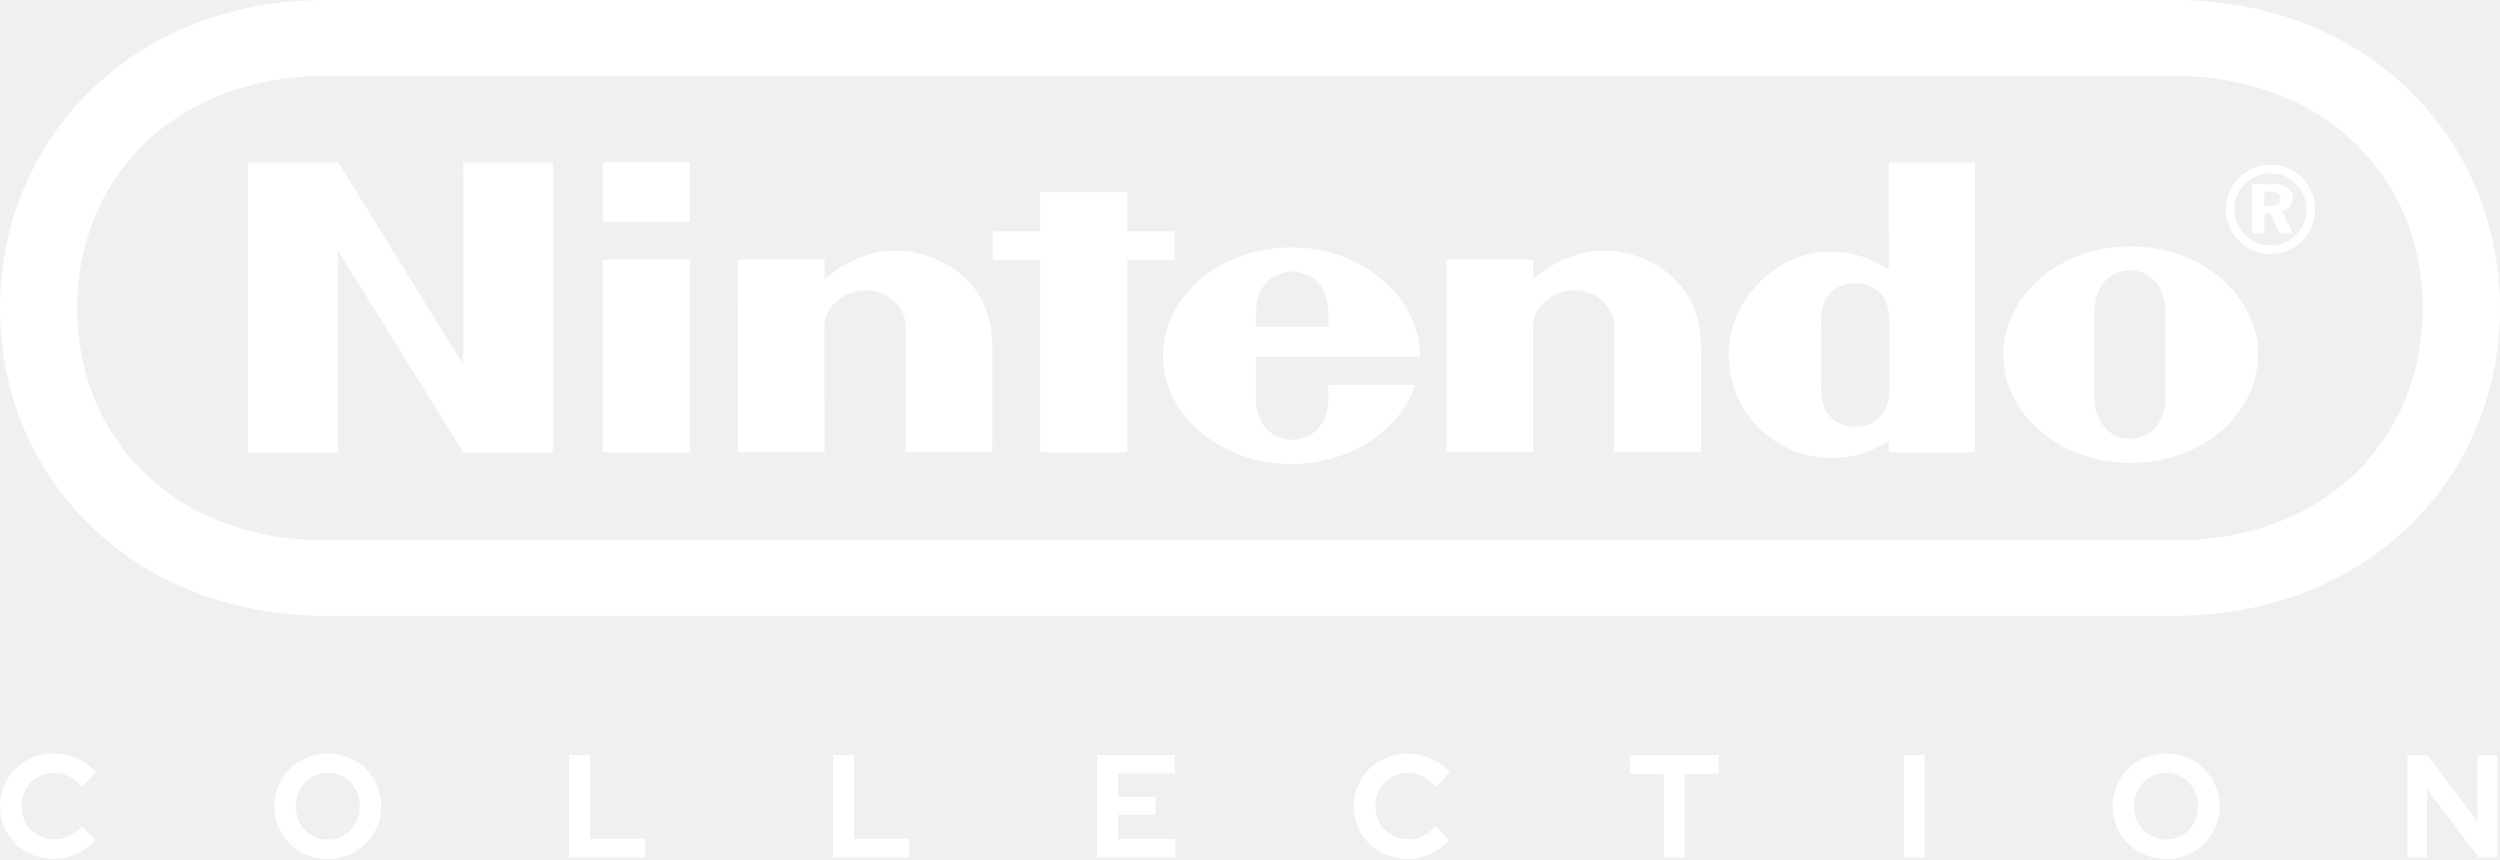
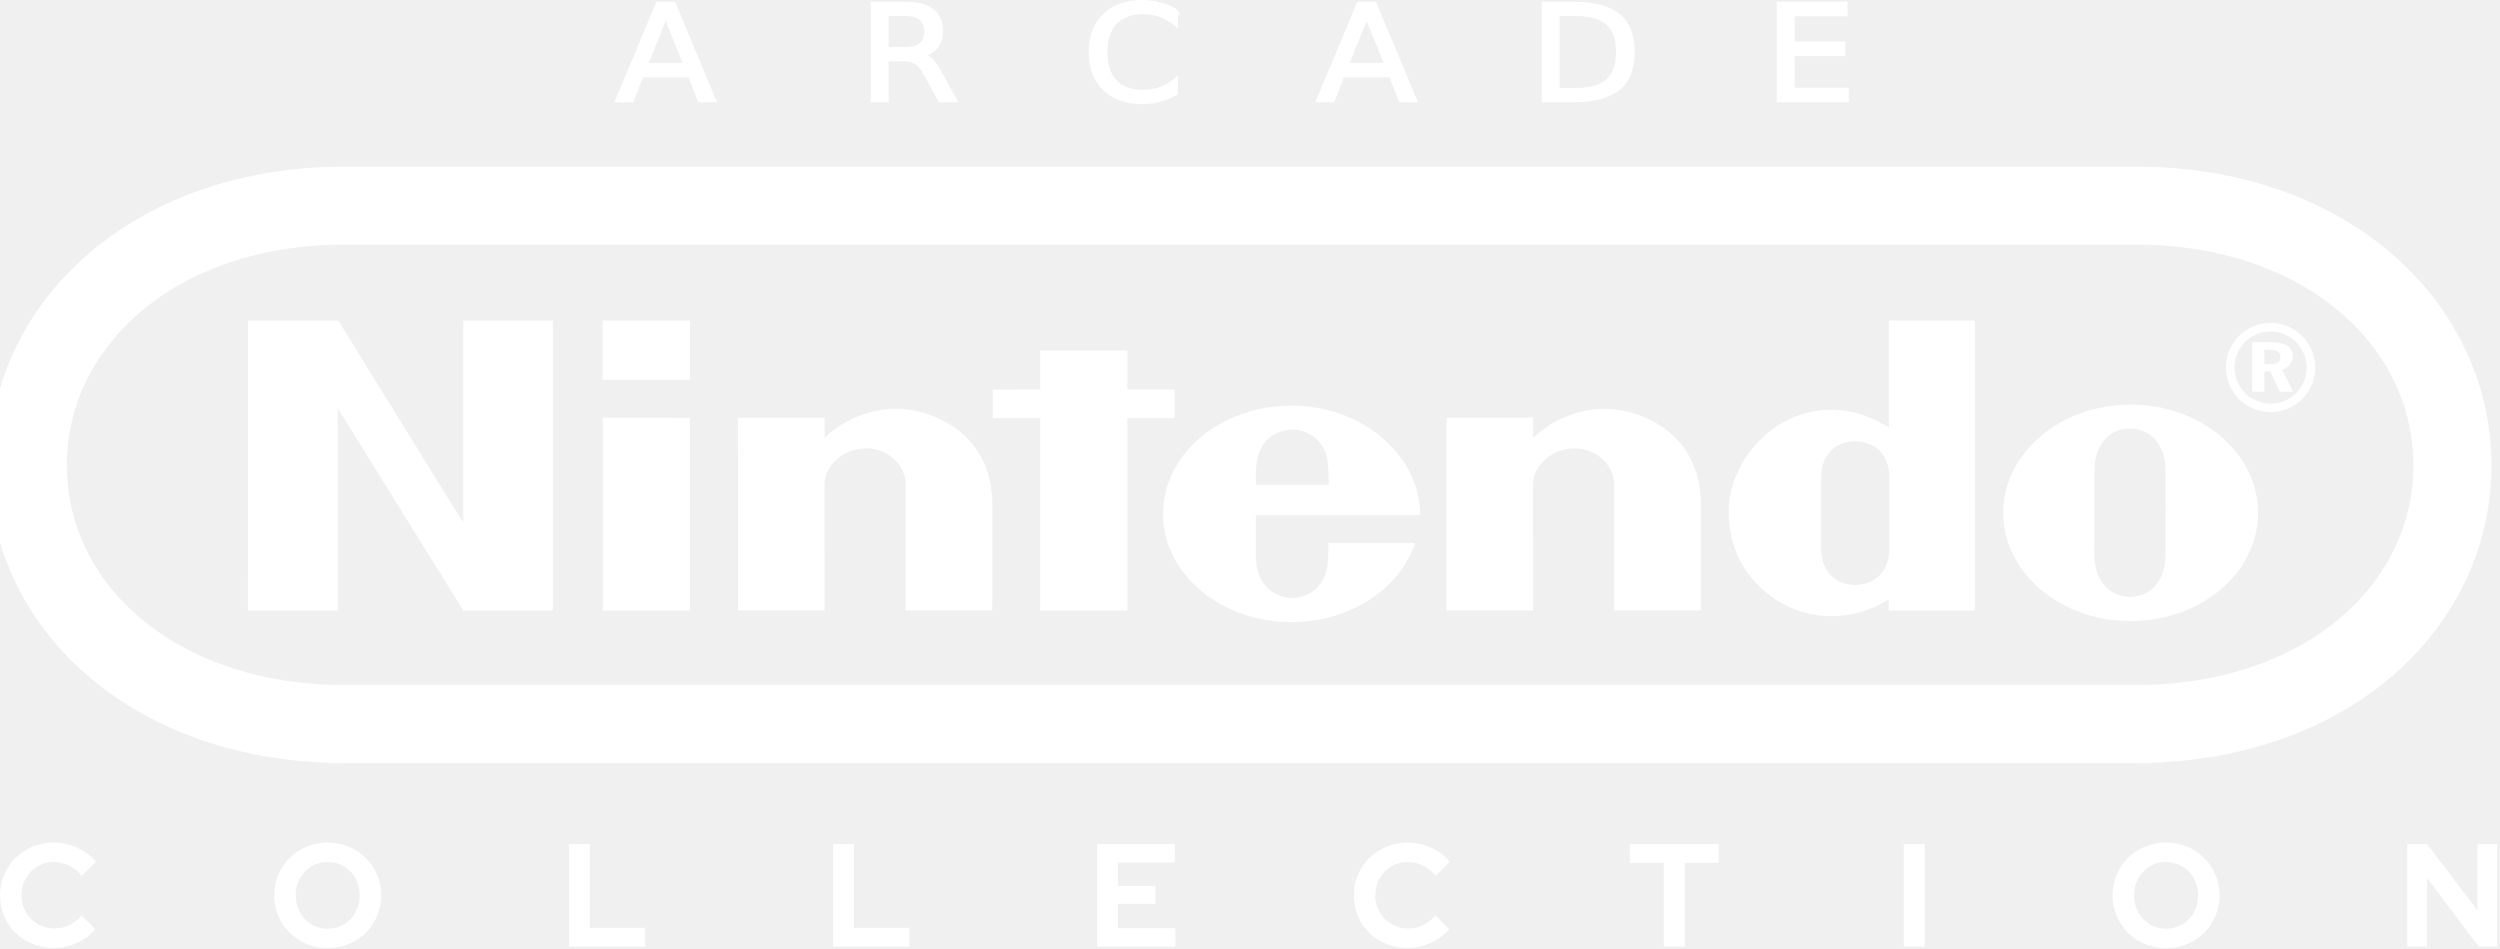
- <svg xmlns="http://www.w3.org/2000/svg" width="450.628" height="154.844" viewBox="0 0 450.628 154.844" version="1.1" id="svg158" style="fill:none">
-   <defs id="defs162" />
-   <path d="m 9.712,154.814 c 1.435,-0.001 2.852,-0.317 4.153,-0.922 1.279,-0.565 2.414,-1.413 3.32,-2.477 v 0 l -2.474,-2.478 c -0.607,0.73 -1.361,1.325 -2.213,1.746 -0.836,0.405 -1.753,0.612 -2.682,0.605 -0.784,0.009 -1.561,-0.139 -2.287,-0.432 -0.726,-0.295 -1.387,-0.729 -1.944,-1.281 -0.536,-0.54 -0.96,-1.18 -1.247,-1.885 -0.307,-0.748 -0.462,-1.55 -0.455,-2.358 -0.008,-0.817 0.142,-1.627 0.443,-2.387 0.281,-0.706 0.697,-1.351 1.224,-1.898 0.529,-0.542 1.162,-0.972 1.862,-1.265 0.729,-0.309 1.513,-0.467 2.304,-0.462 0.955,-0.002 1.897,0.215 2.752,0.64 0.884,0.444 1.658,1.08 2.265,1.859 v 0 l 2.552,-2.558 c -0.897,-1.089 -2.039,-1.952 -3.333,-2.517 -1.329,-0.615 -2.776,-0.935 -4.241,-0.937 -1.308,-0.009 -2.605,0.243 -3.815,0.739 -1.147,0.464 -2.194,1.145 -3.085,2.004 -0.879,0.859 -1.579,1.885 -2.057,3.018 C 0.259,142.756 0.002,144.03 1.3003316e-5,145.316 -0.002,146.604 0.25,147.879 0.742,149.067 c 0.473,1.129 1.168,2.152 2.044,3.007 0.891,0.858 1.939,1.539 3.086,2.003 1.219,0.498 2.524,0.748 3.84,0.737 z m 49.346,0.029 c 1.304,0.009 2.596,-0.241 3.802,-0.739 1.142,-0.463 2.18,-1.148 3.057,-2.014 0.876,-0.867 1.572,-1.898 2.048,-3.034 0.498,-1.18 0.755,-2.449 0.755,-3.73 0,-1.281 -0.257,-2.55 -0.755,-3.73 -0.476,-1.138 -1.172,-2.169 -2.048,-3.034 -0.876,-0.867 -1.915,-1.551 -3.057,-2.014 -2.43,-0.984 -5.148,-0.984 -7.578,0 -1.142,0.463 -2.181,1.148 -3.057,2.014 -0.876,0.865 -1.572,1.897 -2.048,3.034 -0.498,1.18 -0.754,2.449 -0.754,3.73 0,1.281 0.257,2.55 0.754,3.73 0.476,1.136 1.172,2.168 2.048,3.034 0.876,0.867 1.915,1.551 3.057,2.014 1.198,0.495 2.482,0.745 3.778,0.738 z m 0,-3.507 c -0.765,0.007 -1.523,-0.142 -2.229,-0.439 -0.705,-0.297 -1.342,-0.735 -1.872,-1.288 -0.523,-0.552 -0.934,-1.202 -1.211,-1.91 -0.591,-1.533 -0.591,-3.229 0,-4.76 0.279,-0.703 0.69,-1.348 1.211,-1.898 0.53,-0.551 1.167,-0.989 1.872,-1.286 0.705,-0.297 1.464,-0.447 2.229,-0.441 0.787,-0.005 1.568,0.152 2.292,0.462 0.691,0.293 1.316,0.724 1.835,1.265 0.521,0.55 0.932,1.195 1.211,1.898 0.59,1.531 0.59,3.227 0,4.76 -0.277,0.708 -0.688,1.358 -1.211,1.91 -0.52,0.542 -1.144,0.973 -1.835,1.266 -0.724,0.309 -1.503,0.465 -2.29,0.459 z m 57.236,3.218 v -3.375 h -9.975 V 136.097 h -3.773 v 18.453 z m 47.603,0 v -3.375 h -9.974 V 136.097 h -3.776 v 18.453 z m 47.966,0 v -3.322 h -10.337 v -4.378 h 6.746 v -3.218 h -6.746 v -4.214 h 10.234 v -3.322 h -14.013 v 18.453 z m 41.874,0.262 c 1.435,-0.001 2.852,-0.317 4.153,-0.922 1.279,-0.566 2.414,-1.413 3.32,-2.477 v 0 l -2.475,-2.477 c -0.607,0.73 -1.362,1.325 -2.214,1.746 -0.836,0.405 -1.753,0.612 -2.681,0.605 -0.784,0.009 -1.561,-0.139 -2.287,-0.432 -0.727,-0.295 -1.388,-0.73 -1.944,-1.281 -0.537,-0.539 -0.961,-1.18 -1.248,-1.885 -0.307,-0.748 -0.462,-1.55 -0.456,-2.358 -0.009,-0.817 0.142,-1.628 0.443,-2.387 0.28,-0.706 0.696,-1.351 1.223,-1.898 0.53,-0.542 1.162,-0.973 1.862,-1.265 0.728,-0.309 1.513,-0.467 2.304,-0.462 0.958,-0.002 1.904,0.218 2.761,0.645 0.884,0.444 1.658,1.08 2.266,1.859 v 0 l 2.553,-2.558 c -0.898,-1.089 -2.04,-1.952 -3.333,-2.517 -1.33,-0.614 -2.776,-0.933 -4.24,-0.937 -1.307,-0.009 -2.605,0.243 -3.815,0.739 -1.146,0.464 -2.194,1.144 -3.085,2.003 -0.88,0.859 -1.58,1.885 -2.059,3.018 -0.496,1.188 -0.753,2.462 -0.755,3.749 -0.001,1.288 0.25,2.563 0.743,3.751 0.473,1.129 1.167,2.152 2.043,3.007 0.893,0.858 1.94,1.539 3.086,2.003 1.217,0.495 2.521,0.743 3.834,0.73 z m 49.947,-0.262 v -15.082 h 6.118 v -3.375 h -16.041 v 3.375 h 6.145 v 15.08 z m 43.252,0 v -18.453 h -3.775 v 18.453 z m 43.489,0.291 c 1.304,0.009 2.596,-0.241 3.802,-0.739 1.141,-0.463 2.18,-1.148 3.057,-2.014 0.875,-0.867 1.572,-1.898 2.048,-3.034 0.498,-1.18 0.754,-2.449 0.754,-3.73 0,-1.281 -0.256,-2.55 -0.754,-3.73 -0.475,-1.138 -1.172,-2.169 -2.048,-3.034 -0.876,-0.867 -1.915,-1.551 -3.057,-2.014 -2.43,-0.984 -5.148,-0.984 -7.578,0 -1.141,0.463 -2.179,1.148 -3.055,2.014 -0.875,0.867 -1.571,1.898 -2.048,3.034 -0.499,1.18 -0.755,2.449 -0.755,3.73 0,1.281 0.256,2.55 0.755,3.73 0.477,1.136 1.172,2.168 2.048,3.034 0.876,0.865 1.914,1.551 3.055,2.014 1.197,0.494 2.481,0.744 3.776,0.737 z m 0,-3.507 c -0.784,0.007 -1.56,-0.15 -2.278,-0.461 -0.687,-0.296 -1.307,-0.725 -1.824,-1.266 -0.524,-0.552 -0.935,-1.201 -1.212,-1.91 -0.589,-1.533 -0.589,-3.229 0,-4.76 0.28,-0.704 0.691,-1.348 1.212,-1.898 0.516,-0.54 1.136,-0.971 1.824,-1.265 0.718,-0.311 1.494,-0.468 2.278,-0.462 0.787,-0.005 1.567,0.152 2.29,0.462 0.692,0.293 1.316,0.724 1.836,1.265 0.521,0.55 0.932,1.195 1.211,1.898 0.592,1.531 0.592,3.229 0,4.76 -0.276,0.708 -0.687,1.358 -1.211,1.91 -0.52,0.542 -1.144,0.973 -1.836,1.266 -0.724,0.309 -1.504,0.465 -2.29,0.458 z m 47.055,3.218 v -12.344 l 9.296,12.344 h 3.333 v -18.453 h -3.541 v 11.942 l -9.062,-11.942 h -3.595 v 18.453 z" id="path132" style="fill:#ffffff;stroke-width:1.238" />
-   <path d="m 0,55.606 c 0,30.358 23.608,55.396 58.939,55.408 H 391.688 c 35.331,-0.012 58.939,-25.05 58.939,-55.408 0,-30.358 -23.662,-55.684 -58.885,-55.606 H 58.885 C 23.662,-0.078 0,25.248 0,55.606 Z m 13.907,-0.072 c 0,-23.129 17.169,-41.824 45.139,-41.878 l 332.54,0.006 c 27.971,0.054 45.14,18.749 45.14,41.872 0,23.123 -17.067,41.968 -45.146,41.872 H 59.047 C 30.969,97.508 13.907,78.657 13.907,55.534 Z" id="path134" style="clip-rule:evenodd;fill:#ffffff;fill-rule:evenodd;stroke-width:1.238" />
-   <path d="m 401.227,37.737 c 0,-4.44 3.603,-8.043 8.043,-8.043 4.441,0 8.043,3.603 8.043,8.043 0,4.44 -3.603,8.043 -8.043,8.043 -4.441,0 -8.043,-3.603 -8.043,-8.043 z m 8.043,6.511 c 3.59,0 6.504,-2.914 6.504,-6.505 0,-3.597 -2.914,-6.505 -6.504,-6.505 -3.591,0 -6.506,2.914 -6.506,6.505 0,3.591 2.914,6.505 6.506,6.505 z" id="path136" style="clip-rule:evenodd;fill:#ffffff;fill-rule:evenodd;stroke-width:1.238" />
-   <path d="m 413.274,35.744 c 0,-1.705 -1.263,-2.567 -3.806,-2.567 h -3.495 v 8.911 h 2.171 V 38.437 h 1.06 l 1.706,3.65 h 2.412 l -1.993,-3.98 c 1.214,-0.305 1.945,-1.191 1.945,-2.364 z m -4.069,1.388 h -1.058 v -2.591 h 0.951 c 1.305,0 1.945,0.401 1.945,1.329 0,0.886 -0.598,1.263 -1.837,1.263 z" id="path138" style="clip-rule:evenodd;fill:#ffffff;fill-rule:evenodd;stroke-width:1.238" />
-   <path d="m 239.437,71.494 c 0,-1.951 -0.012,-2.106 -0.012,-2.106 l 15.656,-0.012 c -2.735,8.205 -11.693,14.255 -22.297,14.255 -12.782,0 -23.142,-8.731 -23.142,-19.509 0,-10.778 10.359,-19.515 23.142,-19.515 12.782,0 23.189,8.929 23.189,19.706 0,0.018 -29.604,0.006 -29.604,0.006 0,0 -0.012,5.272 -0.012,7.175 0,6.355 4.255,7.768 6.577,7.768 2.321,0 6.504,-1.412 6.504,-7.768 z m -12.028,-19.401 c -1,1.735 -1.066,3.77 -1.041,6.816 l 13.11,0.006 c 0.025,-3.046 -0.017,-5.081 -1.016,-6.822 -1.227,-2.141 -3.481,-3.159 -5.526,-3.172 0,0 0.001,0 0.002,0 h -0.006 c 10e-4,0 0.002,0 0.004,0 -2.046,0.013 -4.301,1.03 -5.526,3.172 z" id="path140" style="clip-rule:evenodd;fill:#ffffff;fill-rule:evenodd;stroke-width:1.238" />
-   <path d="m 288.872,45.187 c 5.877,-0.167 17.797,3.68 17.714,17.438 -0.012,2.442 -0.006,18.91 -0.006,18.91 h -15.614 c 0,0 0,-20.652 0,-22.824 0,-3.028 -2.897,-6.397 -7.182,-6.397 -4.278,0 -7.461,3.369 -7.461,6.397 0,1.484 0.017,22.824 0.017,22.824 h -15.601 l 0.012,-34.751 15.595,-0.012 c 0,0 -0.019,2.795 0,3.656 3.005,-2.867 7.336,-5.093 12.525,-5.242 z" id="path142" style="fill:#ffffff;stroke-width:1.238" />
-   <path d="m 161.156,45.187 c 5.877,-0.167 17.797,3.68 17.713,17.438 -0.012,2.442 -0.006,18.91 -0.006,18.91 h -15.612 c 0,0 0,-20.652 0,-22.824 0,-3.028 -2.897,-6.397 -7.182,-6.397 -4.278,0 -7.463,3.369 -7.463,6.397 0,1.484 0.019,22.824 0.019,22.824 h -15.601 l -0.006,-34.751 15.612,-0.012 c 0,0 -0.017,2.795 0,3.656 3.005,-2.867 7.331,-5.093 12.526,-5.242 z" id="path144" style="fill:#ffffff;stroke-width:1.238" />
-   <path d="M 355.969,29.287 H 340.458 v 0 c 0,0 0,11.185 0.011,19.227 -2.513,-1.412 -5.164,-2.771 -8.892,-3.1 -11.328,-0.993 -19.981,9.024 -19.981,18.198 0,12.094 9.329,16.57 10.747,17.229 5.285,2.466 12.07,2.472 18.085,-1.305 0,0.323 0.006,2.011 0.006,2.011 h 15.536 z m -15.398,28.497 v 6.212 0 c 0,0 0.006,3.932 0.006,6.164 0,5.368 -3.716,6.774 -6.164,6.774 -2.495,0 -6.158,-1.406 -6.158,-6.774 0,-1.849 0.006,-6.182 0.006,-6.182 0,0 -0.006,-4.41 -0.006,-6.194 0,-5.374 3.663,-6.744 6.164,-6.744 2.441,0 6.152,1.37 6.152,6.744 z" id="path146" style="clip-rule:evenodd;fill:#ffffff;fill-rule:evenodd;stroke-width:1.238" />
-   <path d="m 361.085,63.936 c 0,-10.778 10.28,-19.515 22.967,-19.515 12.687,0 22.968,8.737 22.968,19.515 0,10.778 -10.281,19.515 -22.968,19.515 -12.681,0 -22.967,-8.737 -22.967,-19.515 z m 29.275,7.319 c 0,-2.106 0.006,-7.361 0.006,-7.361 l 0.006,0.018 c -0.015,-1.134 -0.014,-3.92 -0.012,-6.055 0,-0.491 0,-0.948 0,-1.341 0,-5.517 -3.286,-7.786 -6.421,-7.786 -3.13,0 -6.42,2.268 -6.42,7.786 0,2.106 -0.012,7.247 -0.012,7.247 0,0 -0.006,5.386 -0.006,7.492 0,5.541 3.286,7.827 6.439,7.827 3.148,0 6.421,-2.286 6.421,-7.827 z" id="path148" style="clip-rule:evenodd;fill:#ffffff;fill-rule:evenodd;stroke-width:1.238" />
-   <path d="M 108.614,39.957 V 29.275 h 15.75 v 10.682 z" id="path150" style="fill:#ffffff;stroke-width:1.238" />
-   <path d="M 108.65,81.548 V 46.791 l 15.714,0.006 v 34.751 z" id="path152" style="fill:#ffffff;stroke-width:1.238" />
-   <path d="m 187.493,81.548 0.006,-34.685 h -8.546 v -5.158 l 8.552,-0.006 -0.012,-7.037 h 15.727 v 7.032 h 8.509 v 5.17 h -8.509 l 0.011,34.685 z" id="path154" style="fill:#ffffff;stroke-width:1.238" />
-   <path d="m 44.696,81.548 0.006,-52.261 h 16.283 l 22.525,36.444 -0.012,-36.444 h 16.158 V 81.548 H 83.522 L 60.878,45.104 v 36.444 z" id="path156" style="fill:#ffffff;stroke-width:1.238" />
+ <svg xmlns="http://www.w3.org/2000/svg" width="434.424" height="164.758" viewBox="0 0 434.424 164.758" version="1.1" id="svg217" style="fill:none">
+   <defs id="defs221" />
+   <path d="m 9.363,164.729 c 1.383,-0.001 2.75,-0.306 4.004,-0.889 1.233,-0.544 2.328,-1.361 3.201,-2.388 v 0 l -2.385,-2.389 c -0.585,0.704 -1.312,1.277 -2.134,1.683 -0.806,0.39 -1.69,0.59 -2.585,0.584 -0.755,0.008 -1.505,-0.134 -2.205,-0.417 -0.7,-0.284 -1.337,-0.703 -1.874,-1.235 -0.517,-0.519 -0.926,-1.137 -1.202,-1.816 -0.296,-0.722 -0.445,-1.495 -0.439,-2.275 -0.008,-0.788 0.137,-1.568 0.427,-2.301 0.271,-0.68 0.672,-1.302 1.18,-1.83 0.51,-0.523 1.121,-0.937 1.795,-1.22 0.702,-0.298 1.458,-0.449 2.221,-0.444 0.92,-0.004 1.829,0.206 2.653,0.616 0.852,0.428 1.598,1.041 2.184,1.793 v 0 l 2.461,-2.466 c -0.865,-1.05 -1.966,-1.882 -3.213,-2.426 -1.282,-0.593 -2.676,-0.901 -4.088,-0.903 -1.261,-0.008 -2.511,0.234 -3.678,0.713 -1.106,0.448 -2.115,1.104 -2.974,1.932 -0.848,0.829 -1.522,1.818 -1.983,2.91 -0.478,1.146 -0.726,2.374 -0.728,3.614 -0.002,1.241 0.241,2.47 0.716,3.616 0.456,1.088 1.126,2.074 1.97,2.899 0.859,0.827 1.869,1.483 2.975,1.931 1.175,0.48 2.433,0.722 3.702,0.71 z m 47.572,0.028 c 1.257,0.008 2.503,-0.233 3.665,-0.713 1.101,-0.446 2.102,-1.106 2.947,-1.942 0.845,-0.835 1.516,-1.83 1.974,-2.925 0.48,-1.137 0.728,-2.361 0.728,-3.596 0,-1.235 -0.248,-2.459 -0.728,-3.596 -0.459,-1.097 -1.13,-2.091 -1.974,-2.925 -0.845,-0.835 -1.846,-1.495 -2.947,-1.942 -2.343,-0.949 -4.963,-0.949 -7.306,0 -1.101,0.446 -2.102,1.106 -2.947,1.942 -0.845,0.834 -1.515,1.828 -1.974,2.925 -0.48,1.137 -0.727,2.361 -0.727,3.596 0,1.235 0.247,2.459 0.727,3.596 0.459,1.096 1.13,2.09 1.974,2.925 0.845,0.835 1.846,1.495 2.947,1.942 1.155,0.477 2.393,0.718 3.642,0.711 z m 0,-3.381 c -0.738,0.007 -1.469,-0.137 -2.148,-0.424 -0.68,-0.286 -1.294,-0.709 -1.805,-1.24 -0.504,-0.533 -0.9,-1.16 -1.167,-1.843 -0.569,-1.476 -0.569,-3.113 0,-4.589 0.269,-0.678 0.665,-1.3 1.167,-1.83 0.511,-0.531 1.125,-0.954 1.805,-1.24 0.68,-0.286 1.411,-0.431 2.148,-0.424 0.759,-0.006 1.511,0.146 2.209,0.444 0.666,0.283 1.268,0.698 1.769,1.22 0.502,0.53 0.898,1.152 1.167,1.83 0.569,1.476 0.569,3.113 0,4.589 -0.267,0.683 -0.663,1.309 -1.167,1.843 -0.501,0.522 -1.103,0.937 -1.769,1.22 -0.698,0.298 -1.449,0.449 -2.208,0.443 z m 55.178,3.102 v -3.252 h -9.616 v -14.54 h -3.637 v 17.79 z m 45.891,0 v -3.252 h -9.616 v -14.54 h -3.64 v 17.79 z m 46.241,0 v -3.202 h -9.966 v -4.22 h 6.503 v -3.102 h -6.503 v -4.063 h 9.866 v -3.202 h -13.509 v 17.79 z m 40.368,0.253 c 1.383,-0.001 2.75,-0.306 4.004,-0.889 1.233,-0.544 2.327,-1.362 3.201,-2.388 v 0 l -2.386,-2.388 c -0.585,0.704 -1.313,1.277 -2.134,1.683 -0.806,0.39 -1.69,0.59 -2.585,0.584 -0.755,0.008 -1.505,-0.134 -2.204,-0.417 -0.701,-0.284 -1.338,-0.703 -1.874,-1.235 -0.518,-0.519 -0.926,-1.137 -1.203,-1.816 -0.296,-0.722 -0.445,-1.495 -0.439,-2.275 -0.008,-0.788 0.137,-1.568 0.427,-2.301 0.27,-0.68 0.671,-1.302 1.179,-1.83 0.511,-0.523 1.121,-0.938 1.795,-1.22 0.702,-0.298 1.458,-0.45 2.221,-0.444 0.924,-0.004 1.836,0.209 2.661,0.621 0.852,0.428 1.598,1.041 2.184,1.793 v 0 l 2.461,-2.466 c -0.865,-1.05 -1.967,-1.882 -3.213,-2.426 -1.282,-0.592 -2.676,-0.9 -4.088,-0.903 -1.26,-0.008 -2.511,0.234 -3.678,0.713 -1.105,0.448 -2.115,1.103 -2.974,1.931 -0.849,0.828 -1.523,1.818 -1.985,2.91 -0.479,1.146 -0.726,2.374 -0.728,3.614 -0.001,1.241 0.241,2.47 0.716,3.617 0.456,1.087 1.125,2.073 1.969,2.898 0.86,0.827 1.87,1.483 2.975,1.931 1.173,0.477 2.43,0.716 3.696,0.704 z m 48.151,-0.253 v -14.54 h 5.898 v -3.253 h -15.464 v 3.253 h 5.924 v 14.538 z m 41.696,0 v -17.79 h -3.639 v 17.79 z m 41.925,0.28 c 1.257,0.008 2.503,-0.233 3.665,-0.713 1.1,-0.446 2.102,-1.106 2.947,-1.942 0.844,-0.835 1.516,-1.83 1.974,-2.925 0.48,-1.137 0.727,-2.361 0.727,-3.596 0,-1.235 -0.247,-2.459 -0.727,-3.596 -0.458,-1.097 -1.13,-2.091 -1.974,-2.925 -0.845,-0.835 -1.846,-1.495 -2.947,-1.942 -2.343,-0.949 -4.962,-0.949 -7.305,0 -1.1,0.446 -2.101,1.106 -2.945,1.942 -0.844,0.835 -1.515,1.83 -1.974,2.925 -0.481,1.137 -0.728,2.361 -0.728,3.596 0,1.235 0.247,2.459 0.728,3.596 0.459,1.096 1.13,2.09 1.974,2.925 0.845,0.835 1.845,1.495 2.945,1.942 1.154,0.476 2.392,0.718 3.64,0.71 z m 0,-3.381 c -0.755,0.007 -1.504,-0.144 -2.196,-0.444 -0.662,-0.284 -1.26,-0.699 -1.758,-1.22 -0.505,-0.533 -0.901,-1.159 -1.168,-1.843 -0.568,-1.476 -0.568,-3.113 0,-4.589 0.27,-0.678 0.666,-1.3 1.168,-1.83 0.498,-0.52 1.096,-0.936 1.758,-1.22 0.692,-0.3 1.441,-0.451 2.196,-0.444 0.759,-0.006 1.511,0.146 2.208,0.444 0.667,0.283 1.269,0.698 1.77,1.22 0.502,0.53 0.899,1.152 1.167,1.83 0.57,1.476 0.57,3.113 0,4.589 -0.266,0.683 -0.662,1.309 -1.167,1.843 -0.501,0.522 -1.103,0.937 -1.77,1.22 -0.698,0.298 -1.45,0.449 -2.208,0.442 z m 45.363,3.102 v -11.9 l 8.962,11.9 h 3.213 v -17.79 h -3.413 v 11.513 l -8.736,-11.513 h -3.466 v 17.79 z" id="path189" style="fill:#ffffff;stroke-width:1.193" />
+   <path d="m 59.946,125.819 c -33.033,-0.01 -55.106,-20.325 -55.106,-44.956 0,-24.631 22.123,-45.179 55.055,-45.116 H 371.103 c 32.932,-0.063 55.055,20.485 55.055,45.116 0,24.631 -22.073,44.946 -55.106,44.956 z" id="path191" style="fill:none;stroke:#ffffff;stroke-width:13.552;stroke-miterlimit:4;stroke-dasharray:none;stroke-opacity:1" />
+   <path d="m 386.8,63.862 c 0,-4.281 3.473,-7.754 7.754,-7.754 4.281,0 7.754,3.473 7.754,7.754 0,4.281 -3.473,7.754 -7.754,7.754 -4.281,0 -7.754,-3.473 -7.754,-7.754 z m 7.754,6.277 c 3.461,0 6.271,-2.81 6.271,-6.271 0,-3.467 -2.809,-6.271 -6.271,-6.271 -3.462,0 -6.272,2.81 -6.272,6.271 0,3.461 2.809,6.271 6.272,6.271 z" id="path195" style="clip-rule:evenodd;fill:#ffffff;fill-rule:evenodd;stroke-width:1.193" />
+   <path d="m 398.413,61.941 c 0,-1.644 -1.217,-2.475 -3.669,-2.475 h -3.369 v 8.59 h 2.093 v -3.519 h 1.022 l 1.645,3.519 h 2.325 l -1.921,-3.836 c 1.171,-0.294 1.875,-1.148 1.875,-2.279 z m -3.923,1.338 h -1.02 v -2.498 h 0.917 c 1.258,0 1.875,0.387 1.875,1.281 0,0.854 -0.576,1.217 -1.771,1.217 z" id="path197" style="clip-rule:evenodd;fill:#ffffff;fill-rule:evenodd;stroke-width:1.193" />
+   <path d="m 230.827,96.405 c 0,-1.881 -0.012,-2.031 -0.012,-2.031 l 15.093,-0.012 c -2.636,7.909 -11.272,13.742 -21.496,13.742 -12.323,0 -22.31,-8.417 -22.31,-18.807 0,-10.39 9.987,-18.813 22.31,-18.813 12.323,0 22.355,8.607 22.355,18.998 0,0.018 -28.54,0.006 -28.54,0.006 0,0 -0.012,5.083 -0.012,6.917 0,6.127 4.102,7.488 6.341,7.488 2.238,0 6.271,-1.362 6.271,-7.488 z m -11.596,-18.703 c -0.964,1.673 -1.028,3.634 -1.004,6.571 l 12.639,0.006 c 0.024,-2.937 -0.017,-4.898 -0.98,-6.577 -1.183,-2.064 -3.356,-3.045 -5.328,-3.058 0,0 0.001,0 0.002,0 h -0.006 c 0.001,0 0.002,0 0.004,0 -1.973,0.013 -4.146,0.993 -5.328,3.058 z" id="path199" style="clip-rule:evenodd;fill:#ffffff;fill-rule:evenodd;stroke-width:1.193" />
+   <path d="m 278.485,71.044 c 5.665,-0.162 17.157,3.548 17.077,16.811 -0.012,2.354 -0.006,18.23 -0.006,18.23 h -15.052 c 0,0 0,-19.909 0,-22.003 0,-2.919 -2.793,-6.167 -6.923,-6.167 -4.125,0 -7.193,3.248 -7.193,6.167 0,1.431 0.017,22.003 0.017,22.003 h -15.04 l 0.012,-33.501 15.034,-0.012 c 0,0 -0.018,2.694 0,3.525 2.897,-2.763 7.073,-4.909 12.074,-5.054 z" id="path201" style="fill:#ffffff;stroke-width:1.193" />
+   <path d="m 155.361,71.044 c 5.665,-0.162 17.157,3.548 17.076,16.811 -0.012,2.354 -0.006,18.23 -0.006,18.23 h -15.051 c 0,0 0,-19.909 0,-22.003 0,-2.919 -2.793,-6.167 -6.923,-6.167 -4.125,0 -7.194,3.248 -7.194,6.167 0,1.431 0.018,22.003 0.018,22.003 H 128.241 l -0.006,-33.501 15.051,-0.012 c 0,0 -0.017,2.694 0,3.525 2.897,-2.763 7.068,-4.909 12.076,-5.054 z" id="path203" style="fill:#ffffff;stroke-width:1.193" />
+   <path d="m 343.169,55.716 h -14.953 v 0 c 0,0 0,10.782 0.011,18.536 -2.423,-1.362 -4.978,-2.671 -8.573,-2.988 -10.92,-0.958 -19.263,8.7 -19.263,17.544 0,11.659 8.994,15.975 10.361,16.609 5.095,2.377 11.636,2.383 17.434,-1.258 0,0.311 0.006,1.938 0.006,1.938 h 14.977 z m -14.844,27.472 v 5.988 0 c 0,0 0.006,3.79 0.006,5.942 0,5.175 -3.583,6.531 -5.942,6.531 -2.405,0 -5.936,-1.356 -5.936,-6.531 0,-1.783 0.006,-5.959 0.006,-5.959 0,0 -0.006,-4.252 -0.006,-5.971 0,-5.181 3.531,-6.502 5.942,-6.502 2.354,0 5.93,1.321 5.93,6.502 z" id="path205" style="clip-rule:evenodd;fill:#ffffff;fill-rule:evenodd;stroke-width:1.193" />
+   <path d="m 348.101,89.119 c 0,-10.39 9.911,-18.813 22.141,-18.813 12.231,0 22.142,8.423 22.142,18.813 0,10.39 -9.912,18.813 -22.142,18.813 -12.225,0 -22.141,-8.423 -22.141,-18.813 z m 28.222,7.056 c 0,-2.031 0.006,-7.096 0.006,-7.096 l 0.006,0.017 c -0.014,-1.093 -0.013,-3.779 -0.012,-5.837 0,-0.473 0,-0.913 0,-1.293 0,-5.319 -3.167,-7.506 -6.191,-7.506 -3.017,0 -6.189,2.186 -6.189,7.506 0,2.031 -0.012,6.986 -0.012,6.986 0,0 -0.006,5.192 -0.006,7.223 0,5.342 3.167,7.546 6.207,7.546 3.035,0 6.191,-2.204 6.191,-7.546 z" id="path207" style="clip-rule:evenodd;fill:#ffffff;fill-rule:evenodd;stroke-width:1.193" />
+   <path d="M 104.709,66.002 V 55.704 h 15.184 v 10.298 z" id="path209" style="fill:#ffffff;stroke-width:1.193" />
+   <path d="M 104.744,106.097 V 72.59 l 15.149,0.006 v 33.501 z" id="path211" style="fill:#ffffff;stroke-width:1.193" />
+   <path d="m 180.751,106.097 0.006,-33.438 h -8.239 v -4.973 l 8.245,-0.006 -0.012,-6.785 h 15.162 v 6.779 h 8.203 v 4.985 h -8.203 l 0.011,33.438 z" id="path213" style="fill:#ffffff;stroke-width:1.193" />
+   <path d="m 43.089,106.097 0.006,-50.381 h 15.698 l 21.715,35.134 -0.012,-35.134 h 15.577 V 106.097 H 80.519 L 58.689,70.963 v 35.134 z" id="path215" style="fill:#ffffff;stroke-width:1.193" />
+   <g id="g48" transform="matrix(0.866944,0,0,0.866944,30.39779,-104.2693)">
+     <path d="m 98.369,123.564 -3.912,9.676 h 7.838 z m -1.627,-2.592 h 3.269 l 8.123,19.444 h -2.998 l -1.942,-4.988 h -9.608 l -1.942,4.988 h -3.041 z" style="font-style:normal;font-weight:normal;font-size:40px;line-height:125%;font-family:sans-serif;letter-spacing:0px;word-spacing:0px;fill:#ffffff;fill-opacity:1;stroke:#ffffff;stroke-width:0.698;stroke-linecap:butt;stroke-linejoin:miter;stroke-miterlimit:4;stroke-dasharray:none;stroke-opacity:1" id="path36" />
+     <path d="m 149.941,131.3 q 0.928,0.287 1.799,1.224 0.885,0.938 1.77,2.579 l 2.927,5.313 h -3.098 l -2.727,-4.988 q -1.056,-1.953 -2.056,-2.592 -0.985,-0.638 -2.698,-0.638 h -3.141 v 8.218 h -2.884 v -19.444 h 6.51 q 3.655,0 5.454,1.393 1.799,1.393 1.799,4.207 0,1.836 -0.942,3.047 -0.928,1.211 -2.712,1.68 z m -7.224,-8.166 v 6.902 h 3.626 q 2.084,0 3.141,-0.873 1.071,-0.886 1.071,-2.592 0,-1.706 -1.071,-2.566 -1.056,-0.873 -3.141,-0.873 z" style="font-style:normal;font-weight:normal;font-size:40px;line-height:125%;font-family:sans-serif;letter-spacing:0px;word-spacing:0px;fill:#ffffff;fill-opacity:1;stroke:#ffffff;stroke-width:0.698;stroke-linecap:butt;stroke-linejoin:miter;stroke-miterlimit:4;stroke-dasharray:none;stroke-opacity:1" id="path38" />
+     <path d="m 200.697,122.471 v 2.774 q -1.456,-1.237 -3.112,-1.849 -1.642,-0.612 -3.498,-0.612 -3.655,0 -5.596,2.045 -1.942,2.032 -1.942,5.886 0,3.842 1.942,5.886 1.942,2.032 5.596,2.032 1.856,0 3.498,-0.612 1.656,-0.612 3.112,-1.849 v 2.748 q -1.513,0.938 -3.212,1.407 -1.685,0.469 -3.569,0.469 -4.84,0 -7.624,-2.696 -2.784,-2.709 -2.784,-7.384 0,-4.688 2.784,-7.384 2.784,-2.709 7.624,-2.709 1.913,0 3.598,0.469 1.699,0.456 3.184,1.38 z" style="font-style:normal;font-weight:normal;font-size:40px;line-height:125%;font-family:sans-serif;letter-spacing:0px;word-spacing:0px;fill:#ffffff;fill-opacity:1;stroke:#ffffff;stroke-width:0.698;stroke-linecap:butt;stroke-linejoin:miter;stroke-miterlimit:4;stroke-dasharray:none;stroke-opacity:1" id="path40-3" />
+     <path d="m 238.863,123.564 -3.912,9.676 h 7.838 z m -1.627,-2.592 h 3.269 l 8.123,19.444 h -2.998 l -1.942,-4.988 h -9.608 l -1.942,4.988 h -3.041 z" style="font-style:normal;font-weight:normal;font-size:40px;line-height:125%;font-family:sans-serif;letter-spacing:0px;word-spacing:0px;fill:#ffffff;fill-opacity:1;stroke:#ffffff;stroke-width:0.698;stroke-linecap:butt;stroke-linejoin:miter;stroke-miterlimit:4;stroke-dasharray:none;stroke-opacity:1" id="path42" />
+     <path d="m 277.211,123.135 v 15.12 h 3.483 q 4.411,0 6.453,-1.823 2.056,-1.823 2.056,-5.756 0,-3.907 -2.056,-5.717 -2.042,-1.823 -6.453,-1.823 z m -2.884,-2.162 h 5.925 q 6.196,0 9.094,2.357 2.898,2.344 2.898,7.345 0,5.027 -2.912,7.384 -2.912,2.357 -9.08,2.357 h -5.925 z" style="font-style:normal;font-weight:normal;font-size:40px;line-height:125%;font-family:sans-serif;letter-spacing:0px;word-spacing:0px;fill:#ffffff;fill-opacity:1;stroke:#ffffff;stroke-width:0.698;stroke-linecap:butt;stroke-linejoin:miter;stroke-miterlimit:4;stroke-dasharray:none;stroke-opacity:1" id="path44" />
+     <path d="m 321.429,120.973 h 13.477 v 2.214 h -10.593 v 5.756 h 10.15 v 2.214 h -10.15 v 7.046 h 10.85 v 2.214 h -13.734 z" style="font-style:normal;font-weight:normal;font-size:40px;line-height:125%;font-family:sans-serif;letter-spacing:0px;word-spacing:0px;fill:#ffffff;fill-opacity:1;stroke:#ffffff;stroke-width:0.698;stroke-linecap:butt;stroke-linejoin:miter;stroke-miterlimit:4;stroke-dasharray:none;stroke-opacity:1" id="path46" />
+   </g>
</svg>
